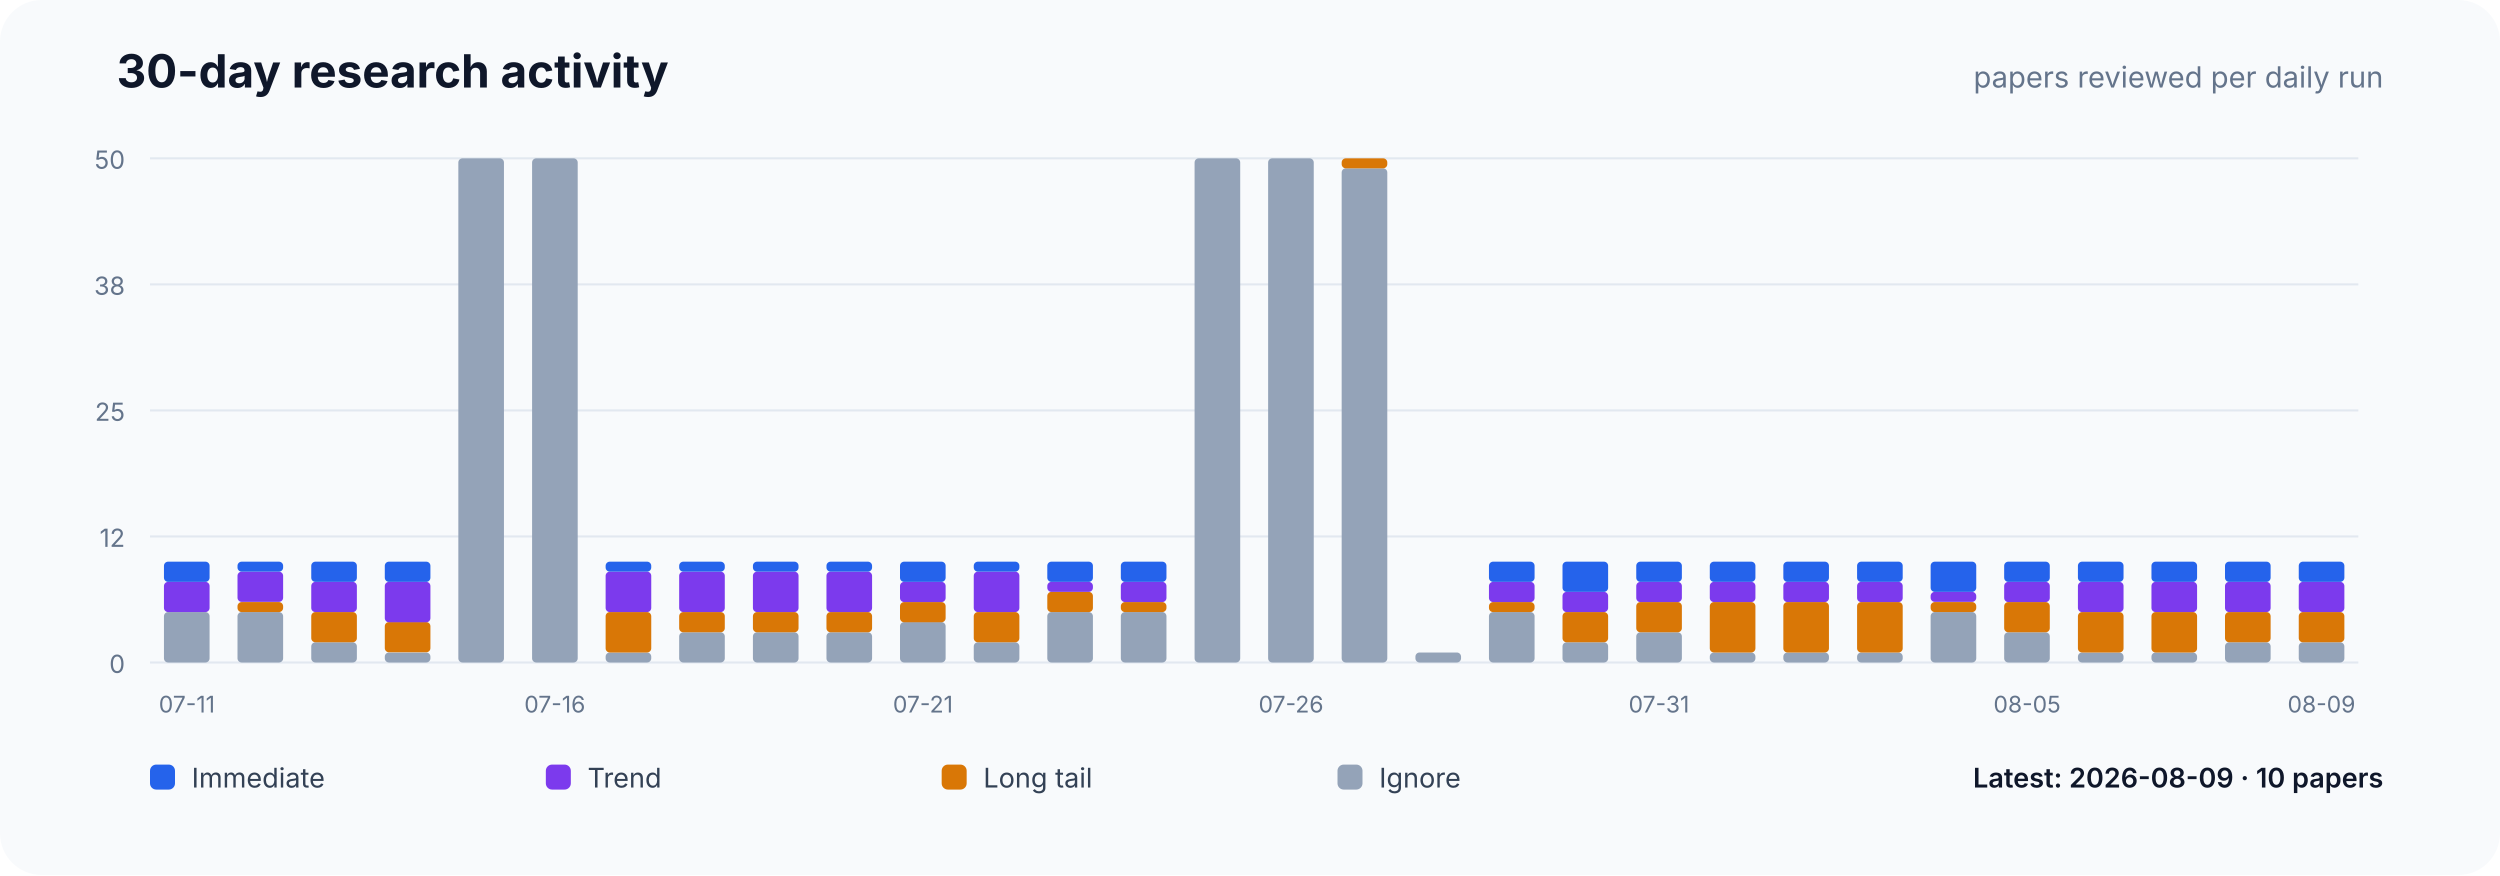
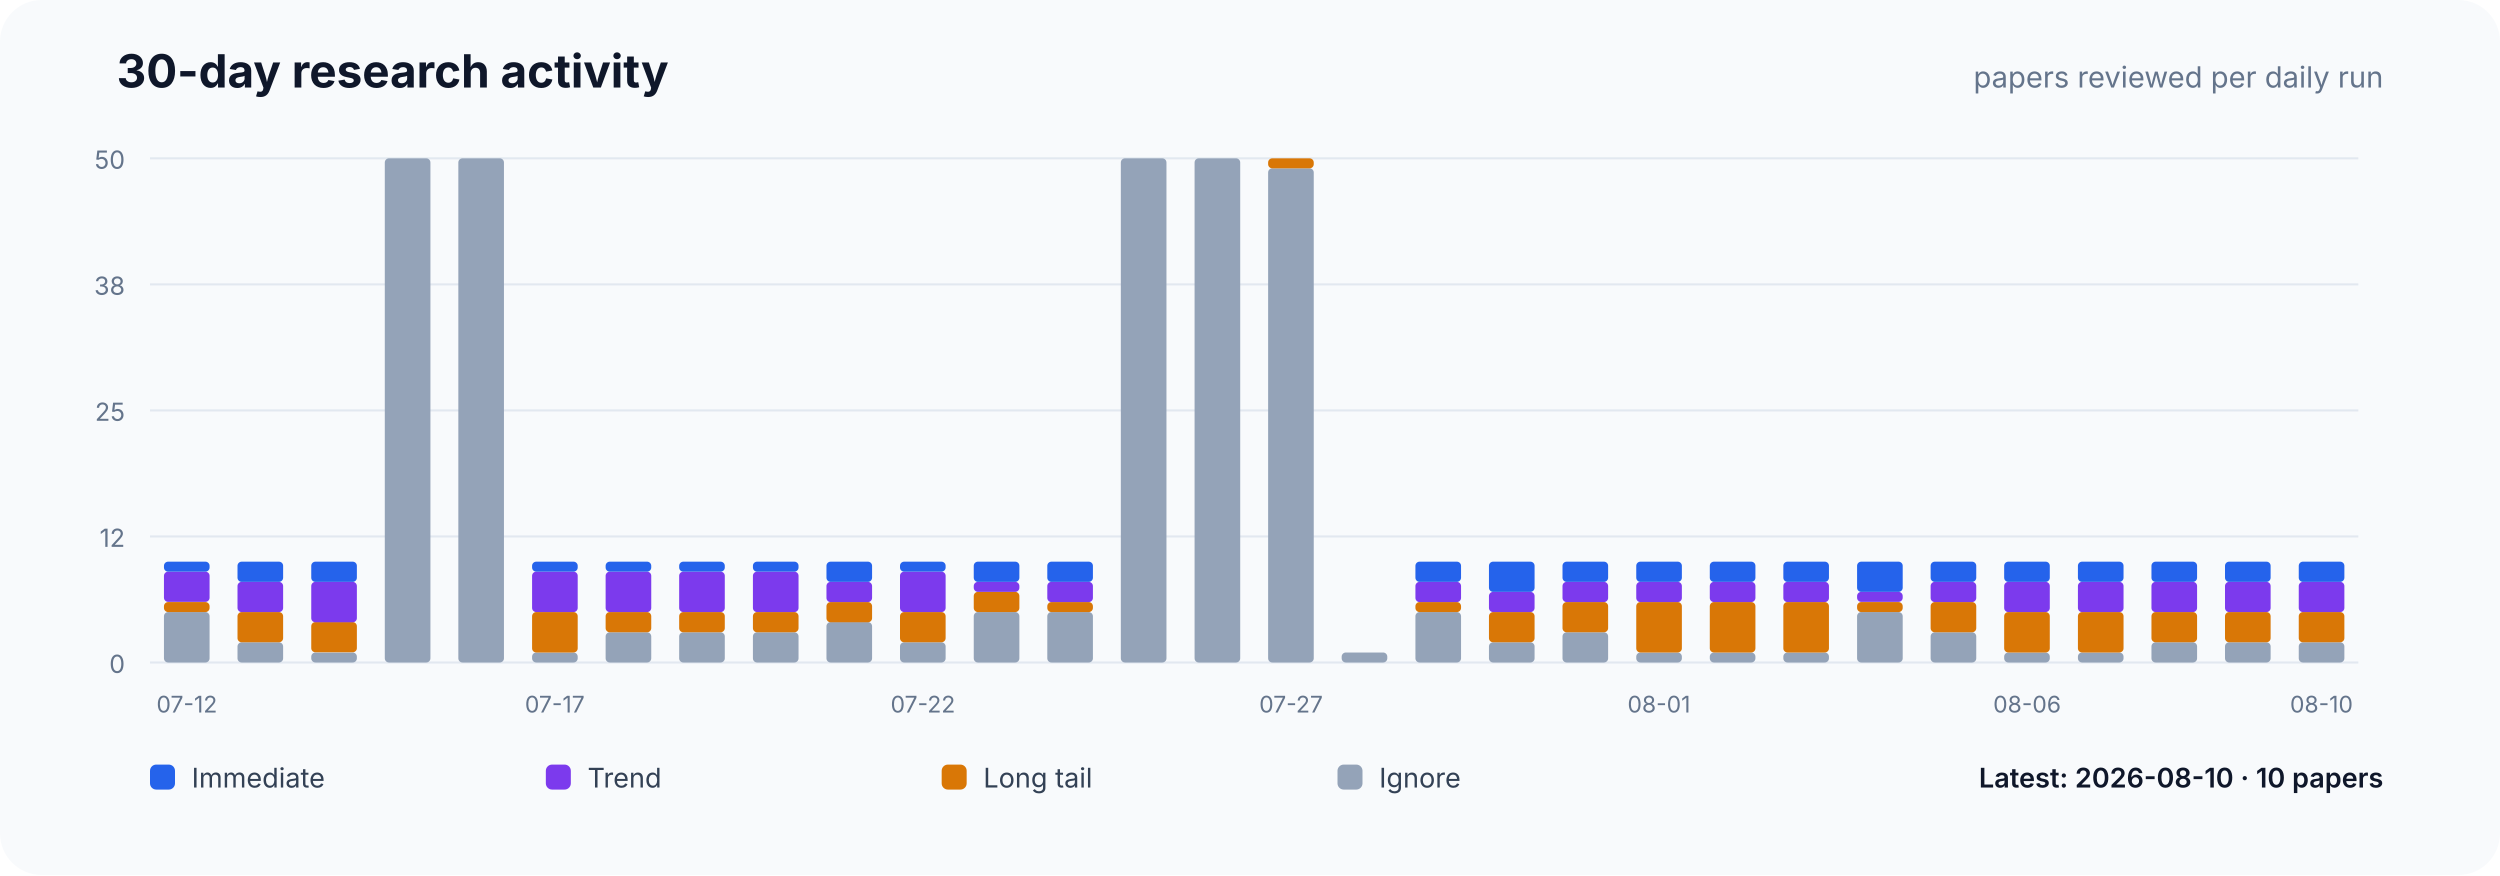
<svg xmlns="http://www.w3.org/2000/svg" width="1200" height="420" viewBox="0 0 1200 420" role="img" aria-labelledby="title desc">
  <rect width="1200" height="420" rx="20" fill="#f8fafc" />
  <text x="56" y="42" font-family="Inter,system-ui,sans-serif" font-size="22" font-weight="700" fill="#0f172a">30-day research activity</text>
  <text x="1144" y="42" text-anchor="end" font-family="Inter,system-ui,sans-serif" font-size="14" fill="#64748b">papers reviewed per daily run</text>
  <line x1="72" y1="318.0" x2="1132" y2="318.0" stroke="#e2e8f0" />
  <text x="60" y="323.0" text-anchor="end" font-family="Inter,system-ui,sans-serif" font-size="12" fill="#64748b">0</text>
  <line x1="72" y1="257.5" x2="1132" y2="257.5" stroke="#e2e8f0" />
  <text x="60" y="262.5" text-anchor="end" font-family="Inter,system-ui,sans-serif" font-size="12" fill="#64748b">12</text>
  <line x1="72" y1="197.0" x2="1132" y2="197.0" stroke="#e2e8f0" />
  <text x="60" y="202.0" text-anchor="end" font-family="Inter,system-ui,sans-serif" font-size="12" fill="#64748b">25</text>
  <line x1="72" y1="136.5" x2="1132" y2="136.5" stroke="#e2e8f0" />
  <text x="60" y="141.5" text-anchor="end" font-family="Inter,system-ui,sans-serif" font-size="12" fill="#64748b">38</text>
  <line x1="72" y1="76.0" x2="1132" y2="76.0" stroke="#e2e8f0" />
  <text x="60" y="81.0" text-anchor="end" font-family="Inter,system-ui,sans-serif" font-size="12" fill="#64748b">50</text>
  <rect x="78.7" y="293.8" width="21.9" height="24.2" rx="2" fill="#94a3b8" />
-   <rect x="78.7" y="293.8" width="21.9" height="0.0" rx="2" fill="#d97706" />
-   <rect x="78.7" y="279.3" width="21.9" height="14.5" rx="2" fill="#7c3aed" />
-   <rect x="78.7" y="269.6" width="21.9" height="9.7" rx="2" fill="#2563eb" />
-   <text x="89.7" y="342" text-anchor="middle" font-family="Inter,system-ui,sans-serif" font-size="11" fill="#64748b">07-11</text>
-   <rect x="114.0" y="293.8" width="21.9" height="24.2" rx="2" fill="#94a3b8" />
-   <rect x="114.0" y="289.0" width="21.9" height="4.8" rx="2" fill="#d97706" />
-   <rect x="114.0" y="274.4" width="21.9" height="14.5" rx="2" fill="#7c3aed" />
-   <rect x="114.0" y="269.6" width="21.9" height="4.8" rx="2" fill="#2563eb" />
-   <rect x="149.4" y="308.3" width="21.9" height="9.7" rx="2" fill="#94a3b8" />
-   <rect x="149.4" y="293.8" width="21.9" height="14.5" rx="2" fill="#d97706" />
-   <rect x="149.4" y="279.3" width="21.9" height="14.5" rx="2" fill="#7c3aed" />
+   <rect x="78.7" y="289.0" width="21.9" height="4.8" rx="2" fill="#d97706" />
+   <rect x="78.7" y="274.4" width="21.9" height="14.5" rx="2" fill="#7c3aed" />
+   <rect x="78.7" y="269.6" width="21.9" height="4.8" rx="2" fill="#2563eb" />
+   <text x="89.7" y="342" text-anchor="middle" font-family="Inter,system-ui,sans-serif" font-size="11" fill="#64748b">07-12</text>
+   <rect x="114.0" y="308.3" width="21.9" height="9.7" rx="2" fill="#94a3b8" />
+   <rect x="114.0" y="293.8" width="21.9" height="14.5" rx="2" fill="#d97706" />
+   <rect x="114.0" y="279.3" width="21.9" height="14.5" rx="2" fill="#7c3aed" />
+   <rect x="114.0" y="269.6" width="21.9" height="9.7" rx="2" fill="#2563eb" />
+   <rect x="149.4" y="313.2" width="21.9" height="4.8" rx="2" fill="#94a3b8" />
+   <rect x="149.4" y="298.6" width="21.9" height="14.5" rx="2" fill="#d97706" />
+   <rect x="149.4" y="279.3" width="21.9" height="19.4" rx="2" fill="#7c3aed" />
  <rect x="149.4" y="269.6" width="21.9" height="9.7" rx="2" fill="#2563eb" />
-   <rect x="184.7" y="313.2" width="21.9" height="4.8" rx="2" fill="#94a3b8" />
-   <rect x="184.7" y="298.6" width="21.9" height="14.5" rx="2" fill="#d97706" />
-   <rect x="184.7" y="279.3" width="21.9" height="19.4" rx="2" fill="#7c3aed" />
-   <rect x="184.7" y="269.6" width="21.9" height="9.7" rx="2" fill="#2563eb" />
+   <rect x="184.7" y="76.0" width="21.9" height="242.0" rx="2" fill="#94a3b8" />
+   <rect x="184.7" y="76.0" width="21.9" height="0.0" rx="2" fill="#d97706" />
+   <rect x="184.7" y="76.0" width="21.9" height="0.0" rx="2" fill="#7c3aed" />
+   <rect x="184.7" y="76.0" width="21.9" height="0.0" rx="2" fill="#2563eb" />
  <rect x="220.0" y="76.0" width="21.9" height="242.0" rx="2" fill="#94a3b8" />
  <rect x="220.0" y="76.0" width="21.9" height="0.0" rx="2" fill="#d97706" />
  <rect x="220.0" y="76.0" width="21.9" height="0.0" rx="2" fill="#7c3aed" />
  <rect x="220.0" y="76.0" width="21.9" height="0.0" rx="2" fill="#2563eb" />
-   <rect x="255.4" y="76.0" width="21.9" height="242.0" rx="2" fill="#94a3b8" />
-   <rect x="255.4" y="76.0" width="21.9" height="0.0" rx="2" fill="#d97706" />
-   <rect x="255.4" y="76.0" width="21.9" height="0.0" rx="2" fill="#7c3aed" />
-   <rect x="255.4" y="76.0" width="21.9" height="0.0" rx="2" fill="#2563eb" />
-   <text x="266.3" y="342" text-anchor="middle" font-family="Inter,system-ui,sans-serif" font-size="11" fill="#64748b">07-16</text>
-   <rect x="290.7" y="313.2" width="21.9" height="4.8" rx="2" fill="#94a3b8" />
-   <rect x="290.7" y="293.8" width="21.9" height="19.4" rx="2" fill="#d97706" />
+   <rect x="255.4" y="313.2" width="21.9" height="4.8" rx="2" fill="#94a3b8" />
+   <rect x="255.4" y="293.8" width="21.9" height="19.4" rx="2" fill="#d97706" />
+   <rect x="255.4" y="274.4" width="21.9" height="19.4" rx="2" fill="#7c3aed" />
+   <rect x="255.4" y="269.6" width="21.9" height="4.8" rx="2" fill="#2563eb" />
+   <text x="266.3" y="342" text-anchor="middle" font-family="Inter,system-ui,sans-serif" font-size="11" fill="#64748b">07-17</text>
+   <rect x="290.7" y="303.5" width="21.9" height="14.5" rx="2" fill="#94a3b8" />
+   <rect x="290.7" y="293.8" width="21.9" height="9.7" rx="2" fill="#d97706" />
  <rect x="290.7" y="274.4" width="21.9" height="19.4" rx="2" fill="#7c3aed" />
  <rect x="290.7" y="269.6" width="21.9" height="4.8" rx="2" fill="#2563eb" />
  <rect x="326.0" y="303.5" width="21.9" height="14.5" rx="2" fill="#94a3b8" />
  <rect x="326.0" y="293.8" width="21.9" height="9.7" rx="2" fill="#d97706" />
  <rect x="326.0" y="274.4" width="21.9" height="19.4" rx="2" fill="#7c3aed" />
  <rect x="326.0" y="269.6" width="21.9" height="4.8" rx="2" fill="#2563eb" />
  <rect x="361.4" y="303.5" width="21.9" height="14.5" rx="2" fill="#94a3b8" />
  <rect x="361.4" y="293.8" width="21.9" height="9.7" rx="2" fill="#d97706" />
  <rect x="361.4" y="274.4" width="21.9" height="19.4" rx="2" fill="#7c3aed" />
  <rect x="361.4" y="269.6" width="21.9" height="4.8" rx="2" fill="#2563eb" />
-   <rect x="396.7" y="303.5" width="21.9" height="14.5" rx="2" fill="#94a3b8" />
-   <rect x="396.7" y="293.8" width="21.9" height="9.7" rx="2" fill="#d97706" />
-   <rect x="396.7" y="274.4" width="21.9" height="19.4" rx="2" fill="#7c3aed" />
-   <rect x="396.7" y="269.6" width="21.9" height="4.8" rx="2" fill="#2563eb" />
-   <rect x="432.0" y="298.6" width="21.9" height="19.4" rx="2" fill="#94a3b8" />
-   <rect x="432.0" y="289.0" width="21.9" height="9.7" rx="2" fill="#d97706" />
-   <rect x="432.0" y="279.3" width="21.9" height="9.7" rx="2" fill="#7c3aed" />
-   <rect x="432.0" y="269.6" width="21.9" height="9.7" rx="2" fill="#2563eb" />
-   <text x="443.0" y="342" text-anchor="middle" font-family="Inter,system-ui,sans-serif" font-size="11" fill="#64748b">07-21</text>
-   <rect x="467.4" y="308.3" width="21.9" height="9.7" rx="2" fill="#94a3b8" />
-   <rect x="467.4" y="293.8" width="21.9" height="14.5" rx="2" fill="#d97706" />
-   <rect x="467.4" y="274.4" width="21.9" height="19.4" rx="2" fill="#7c3aed" />
-   <rect x="467.4" y="269.6" width="21.9" height="4.8" rx="2" fill="#2563eb" />
+   <rect x="396.7" y="298.6" width="21.9" height="19.4" rx="2" fill="#94a3b8" />
+   <rect x="396.7" y="289.0" width="21.9" height="9.7" rx="2" fill="#d97706" />
+   <rect x="396.7" y="279.3" width="21.9" height="9.7" rx="2" fill="#7c3aed" />
+   <rect x="396.7" y="269.6" width="21.9" height="9.7" rx="2" fill="#2563eb" />
+   <rect x="432.0" y="308.3" width="21.9" height="9.7" rx="2" fill="#94a3b8" />
+   <rect x="432.0" y="293.8" width="21.9" height="14.5" rx="2" fill="#d97706" />
+   <rect x="432.0" y="274.4" width="21.9" height="19.4" rx="2" fill="#7c3aed" />
+   <rect x="432.0" y="269.6" width="21.9" height="4.8" rx="2" fill="#2563eb" />
+   <text x="443.0" y="342" text-anchor="middle" font-family="Inter,system-ui,sans-serif" font-size="11" fill="#64748b">07-22</text>
+   <rect x="467.4" y="293.8" width="21.9" height="24.2" rx="2" fill="#94a3b8" />
+   <rect x="467.4" y="284.1" width="21.9" height="9.7" rx="2" fill="#d97706" />
+   <rect x="467.4" y="279.3" width="21.9" height="4.8" rx="2" fill="#7c3aed" />
+   <rect x="467.4" y="269.6" width="21.9" height="9.7" rx="2" fill="#2563eb" />
  <rect x="502.7" y="293.8" width="21.9" height="24.2" rx="2" fill="#94a3b8" />
-   <rect x="502.7" y="284.1" width="21.9" height="9.7" rx="2" fill="#d97706" />
-   <rect x="502.7" y="279.3" width="21.9" height="4.8" rx="2" fill="#7c3aed" />
+   <rect x="502.7" y="289.0" width="21.9" height="4.8" rx="2" fill="#d97706" />
+   <rect x="502.7" y="279.3" width="21.9" height="9.7" rx="2" fill="#7c3aed" />
  <rect x="502.7" y="269.6" width="21.9" height="9.7" rx="2" fill="#2563eb" />
-   <rect x="538.0" y="293.8" width="21.9" height="24.2" rx="2" fill="#94a3b8" />
-   <rect x="538.0" y="289.0" width="21.9" height="4.8" rx="2" fill="#d97706" />
-   <rect x="538.0" y="279.3" width="21.9" height="9.7" rx="2" fill="#7c3aed" />
-   <rect x="538.0" y="269.6" width="21.9" height="9.7" rx="2" fill="#2563eb" />
+   <rect x="538.0" y="76.0" width="21.9" height="242.0" rx="2" fill="#94a3b8" />
+   <rect x="538.0" y="76.0" width="21.9" height="0.0" rx="2" fill="#d97706" />
+   <rect x="538.0" y="76.0" width="21.9" height="0.0" rx="2" fill="#7c3aed" />
+   <rect x="538.0" y="76.0" width="21.9" height="0.0" rx="2" fill="#2563eb" />
  <rect x="573.4" y="76.0" width="21.9" height="242.0" rx="2" fill="#94a3b8" />
  <rect x="573.4" y="76.0" width="21.9" height="0.0" rx="2" fill="#d97706" />
  <rect x="573.4" y="76.0" width="21.9" height="0.0" rx="2" fill="#7c3aed" />
  <rect x="573.4" y="76.0" width="21.9" height="0.0" rx="2" fill="#2563eb" />
-   <rect x="608.7" y="76.0" width="21.9" height="242.0" rx="2" fill="#94a3b8" />
-   <rect x="608.7" y="76.0" width="21.9" height="0.0" rx="2" fill="#d97706" />
+   <rect x="608.7" y="80.8" width="21.9" height="237.2" rx="2" fill="#94a3b8" />
+   <rect x="608.7" y="76.0" width="21.9" height="4.8" rx="2" fill="#d97706" />
  <rect x="608.7" y="76.0" width="21.9" height="0.0" rx="2" fill="#7c3aed" />
  <rect x="608.7" y="76.0" width="21.9" height="0.0" rx="2" fill="#2563eb" />
-   <text x="619.7" y="342" text-anchor="middle" font-family="Inter,system-ui,sans-serif" font-size="11" fill="#64748b">07-26</text>
-   <rect x="644.0" y="80.8" width="21.9" height="237.2" rx="2" fill="#94a3b8" />
-   <rect x="644.0" y="76.0" width="21.9" height="4.8" rx="2" fill="#d97706" />
-   <rect x="644.0" y="76.0" width="21.9" height="0.0" rx="2" fill="#7c3aed" />
-   <rect x="644.0" y="76.0" width="21.9" height="0.0" rx="2" fill="#2563eb" />
-   <rect x="679.4" y="313.2" width="21.9" height="4.8" rx="2" fill="#94a3b8" />
-   <rect x="679.4" y="313.2" width="21.9" height="0.0" rx="2" fill="#d97706" />
-   <rect x="679.4" y="313.2" width="21.9" height="0.0" rx="2" fill="#7c3aed" />
-   <rect x="679.4" y="313.2" width="21.9" height="0.0" rx="2" fill="#2563eb" />
-   <rect x="714.7" y="293.8" width="21.9" height="24.2" rx="2" fill="#94a3b8" />
-   <rect x="714.7" y="289.0" width="21.9" height="4.8" rx="2" fill="#d97706" />
-   <rect x="714.7" y="279.3" width="21.9" height="9.7" rx="2" fill="#7c3aed" />
-   <rect x="714.7" y="269.6" width="21.9" height="9.7" rx="2" fill="#2563eb" />
-   <rect x="750.0" y="308.3" width="21.9" height="9.7" rx="2" fill="#94a3b8" />
-   <rect x="750.0" y="293.8" width="21.9" height="14.5" rx="2" fill="#d97706" />
-   <rect x="750.0" y="284.1" width="21.9" height="9.7" rx="2" fill="#7c3aed" />
-   <rect x="750.0" y="269.6" width="21.9" height="14.5" rx="2" fill="#2563eb" />
-   <rect x="785.4" y="303.5" width="21.9" height="14.5" rx="2" fill="#94a3b8" />
-   <rect x="785.4" y="289.0" width="21.9" height="14.5" rx="2" fill="#d97706" />
+   <text x="619.7" y="342" text-anchor="middle" font-family="Inter,system-ui,sans-serif" font-size="11" fill="#64748b">07-27</text>
+   <rect x="644.0" y="313.2" width="21.9" height="4.8" rx="2" fill="#94a3b8" />
+   <rect x="644.0" y="313.2" width="21.9" height="0.0" rx="2" fill="#d97706" />
+   <rect x="644.0" y="313.2" width="21.9" height="0.0" rx="2" fill="#7c3aed" />
+   <rect x="644.0" y="313.2" width="21.9" height="0.0" rx="2" fill="#2563eb" />
+   <rect x="679.4" y="293.8" width="21.9" height="24.2" rx="2" fill="#94a3b8" />
+   <rect x="679.4" y="289.0" width="21.9" height="4.8" rx="2" fill="#d97706" />
+   <rect x="679.4" y="279.3" width="21.9" height="9.7" rx="2" fill="#7c3aed" />
+   <rect x="679.4" y="269.6" width="21.9" height="9.7" rx="2" fill="#2563eb" />
+   <rect x="714.7" y="308.3" width="21.9" height="9.7" rx="2" fill="#94a3b8" />
+   <rect x="714.7" y="293.8" width="21.9" height="14.5" rx="2" fill="#d97706" />
+   <rect x="714.7" y="284.1" width="21.9" height="9.7" rx="2" fill="#7c3aed" />
+   <rect x="714.7" y="269.6" width="21.9" height="14.5" rx="2" fill="#2563eb" />
+   <rect x="750.0" y="303.5" width="21.9" height="14.5" rx="2" fill="#94a3b8" />
+   <rect x="750.0" y="289.0" width="21.9" height="14.5" rx="2" fill="#d97706" />
+   <rect x="750.0" y="279.3" width="21.9" height="9.7" rx="2" fill="#7c3aed" />
+   <rect x="750.0" y="269.6" width="21.9" height="9.7" rx="2" fill="#2563eb" />
+   <rect x="785.4" y="313.2" width="21.9" height="4.8" rx="2" fill="#94a3b8" />
+   <rect x="785.4" y="289.0" width="21.9" height="24.2" rx="2" fill="#d97706" />
  <rect x="785.4" y="279.3" width="21.9" height="9.7" rx="2" fill="#7c3aed" />
  <rect x="785.4" y="269.6" width="21.9" height="9.7" rx="2" fill="#2563eb" />
-   <text x="796.3" y="342" text-anchor="middle" font-family="Inter,system-ui,sans-serif" font-size="11" fill="#64748b">07-31</text>
+   <text x="796.3" y="342" text-anchor="middle" font-family="Inter,system-ui,sans-serif" font-size="11" fill="#64748b">08-01</text>
  <rect x="820.7" y="313.2" width="21.9" height="4.8" rx="2" fill="#94a3b8" />
  <rect x="820.7" y="289.0" width="21.9" height="24.2" rx="2" fill="#d97706" />
  <rect x="820.7" y="279.3" width="21.9" height="9.7" rx="2" fill="#7c3aed" />
  <rect x="820.7" y="269.6" width="21.9" height="9.7" rx="2" fill="#2563eb" />
  <rect x="856.0" y="313.2" width="21.9" height="4.8" rx="2" fill="#94a3b8" />
  <rect x="856.0" y="289.0" width="21.9" height="24.2" rx="2" fill="#d97706" />
  <rect x="856.0" y="279.3" width="21.9" height="9.7" rx="2" fill="#7c3aed" />
  <rect x="856.0" y="269.6" width="21.9" height="9.7" rx="2" fill="#2563eb" />
-   <rect x="891.4" y="313.2" width="21.9" height="4.8" rx="2" fill="#94a3b8" />
-   <rect x="891.4" y="289.0" width="21.9" height="24.2" rx="2" fill="#d97706" />
-   <rect x="891.4" y="279.3" width="21.9" height="9.7" rx="2" fill="#7c3aed" />
-   <rect x="891.4" y="269.6" width="21.9" height="9.7" rx="2" fill="#2563eb" />
-   <rect x="926.7" y="293.8" width="21.9" height="24.2" rx="2" fill="#94a3b8" />
-   <rect x="926.7" y="289.0" width="21.9" height="4.8" rx="2" fill="#d97706" />
-   <rect x="926.7" y="284.1" width="21.9" height="4.8" rx="2" fill="#7c3aed" />
-   <rect x="926.7" y="269.6" width="21.9" height="14.5" rx="2" fill="#2563eb" />
-   <rect x="962.0" y="303.5" width="21.9" height="14.5" rx="2" fill="#94a3b8" />
-   <rect x="962.0" y="289.0" width="21.9" height="14.5" rx="2" fill="#d97706" />
-   <rect x="962.0" y="279.3" width="21.9" height="9.7" rx="2" fill="#7c3aed" />
+   <rect x="891.4" y="293.8" width="21.9" height="24.2" rx="2" fill="#94a3b8" />
+   <rect x="891.4" y="289.0" width="21.9" height="4.8" rx="2" fill="#d97706" />
+   <rect x="891.4" y="284.1" width="21.9" height="4.8" rx="2" fill="#7c3aed" />
+   <rect x="891.4" y="269.6" width="21.9" height="14.5" rx="2" fill="#2563eb" />
+   <rect x="926.7" y="303.5" width="21.9" height="14.5" rx="2" fill="#94a3b8" />
+   <rect x="926.7" y="289.0" width="21.9" height="14.5" rx="2" fill="#d97706" />
+   <rect x="926.7" y="279.3" width="21.9" height="9.7" rx="2" fill="#7c3aed" />
+   <rect x="926.7" y="269.6" width="21.9" height="9.7" rx="2" fill="#2563eb" />
+   <rect x="962.0" y="313.2" width="21.9" height="4.8" rx="2" fill="#94a3b8" />
+   <rect x="962.0" y="293.8" width="21.9" height="19.4" rx="2" fill="#d97706" />
+   <rect x="962.0" y="279.3" width="21.9" height="14.5" rx="2" fill="#7c3aed" />
  <rect x="962.0" y="269.6" width="21.9" height="9.7" rx="2" fill="#2563eb" />
-   <text x="973.0" y="342" text-anchor="middle" font-family="Inter,system-ui,sans-serif" font-size="11" fill="#64748b">08-05</text>
+   <text x="973.0" y="342" text-anchor="middle" font-family="Inter,system-ui,sans-serif" font-size="11" fill="#64748b">08-06</text>
  <rect x="997.4" y="313.2" width="21.9" height="4.8" rx="2" fill="#94a3b8" />
  <rect x="997.4" y="293.8" width="21.9" height="19.4" rx="2" fill="#d97706" />
  <rect x="997.4" y="279.3" width="21.9" height="14.5" rx="2" fill="#7c3aed" />
  <rect x="997.4" y="269.6" width="21.9" height="9.7" rx="2" fill="#2563eb" />
-   <rect x="1032.7" y="313.2" width="21.9" height="4.8" rx="2" fill="#94a3b8" />
-   <rect x="1032.7" y="293.8" width="21.9" height="19.4" rx="2" fill="#d97706" />
+   <rect x="1032.7" y="308.3" width="21.9" height="9.7" rx="2" fill="#94a3b8" />
+   <rect x="1032.7" y="293.8" width="21.9" height="14.5" rx="2" fill="#d97706" />
  <rect x="1032.7" y="279.3" width="21.9" height="14.5" rx="2" fill="#7c3aed" />
  <rect x="1032.7" y="269.6" width="21.9" height="9.7" rx="2" fill="#2563eb" />
  <rect x="1068.0" y="308.3" width="21.9" height="9.7" rx="2" fill="#94a3b8" />
  <rect x="1068.0" y="293.8" width="21.9" height="14.5" rx="2" fill="#d97706" />
  <rect x="1068.0" y="279.3" width="21.9" height="14.5" rx="2" fill="#7c3aed" />
  <rect x="1068.0" y="269.6" width="21.9" height="9.7" rx="2" fill="#2563eb" />
  <rect x="1103.4" y="308.3" width="21.9" height="9.7" rx="2" fill="#94a3b8" />
  <rect x="1103.4" y="293.8" width="21.9" height="14.5" rx="2" fill="#d97706" />
  <rect x="1103.4" y="279.3" width="21.9" height="14.5" rx="2" fill="#7c3aed" />
  <rect x="1103.4" y="269.6" width="21.9" height="9.7" rx="2" fill="#2563eb" />
-   <text x="1114.3" y="342" text-anchor="middle" font-family="Inter,system-ui,sans-serif" font-size="11" fill="#64748b">08-09</text>
+   <text x="1114.3" y="342" text-anchor="middle" font-family="Inter,system-ui,sans-serif" font-size="11" fill="#64748b">08-10</text>
  <rect x="72" y="367" width="12" height="12" rx="3" fill="#2563eb" />
  <text x="92" y="378" font-family="Inter,system-ui,sans-serif" font-size="13" fill="#334155">Immediate</text>
  <rect x="262" y="367" width="12" height="12" rx="3" fill="#7c3aed" />
  <text x="282" y="378" font-family="Inter,system-ui,sans-serif" font-size="13" fill="#334155">Trend</text>
  <rect x="452" y="367" width="12" height="12" rx="3" fill="#d97706" />
  <text x="472" y="378" font-family="Inter,system-ui,sans-serif" font-size="13" fill="#334155">Long tail</text>
  <rect x="642" y="367" width="12" height="12" rx="3" fill="#94a3b8" />
  <text x="662" y="378" font-family="Inter,system-ui,sans-serif" font-size="13" fill="#334155">Ignore</text>
-   <text x="1144" y="378" text-anchor="end" font-family="Inter,system-ui,sans-serif" font-size="13" font-weight="600" fill="#0f172a">Latest: 2026-08-09 · 10 papers</text>
+   <text x="1144" y="378" text-anchor="end" font-family="Inter,system-ui,sans-serif" font-size="13" font-weight="600" fill="#0f172a">Latest: 2026-08-10 · 10 papers</text>
</svg>
